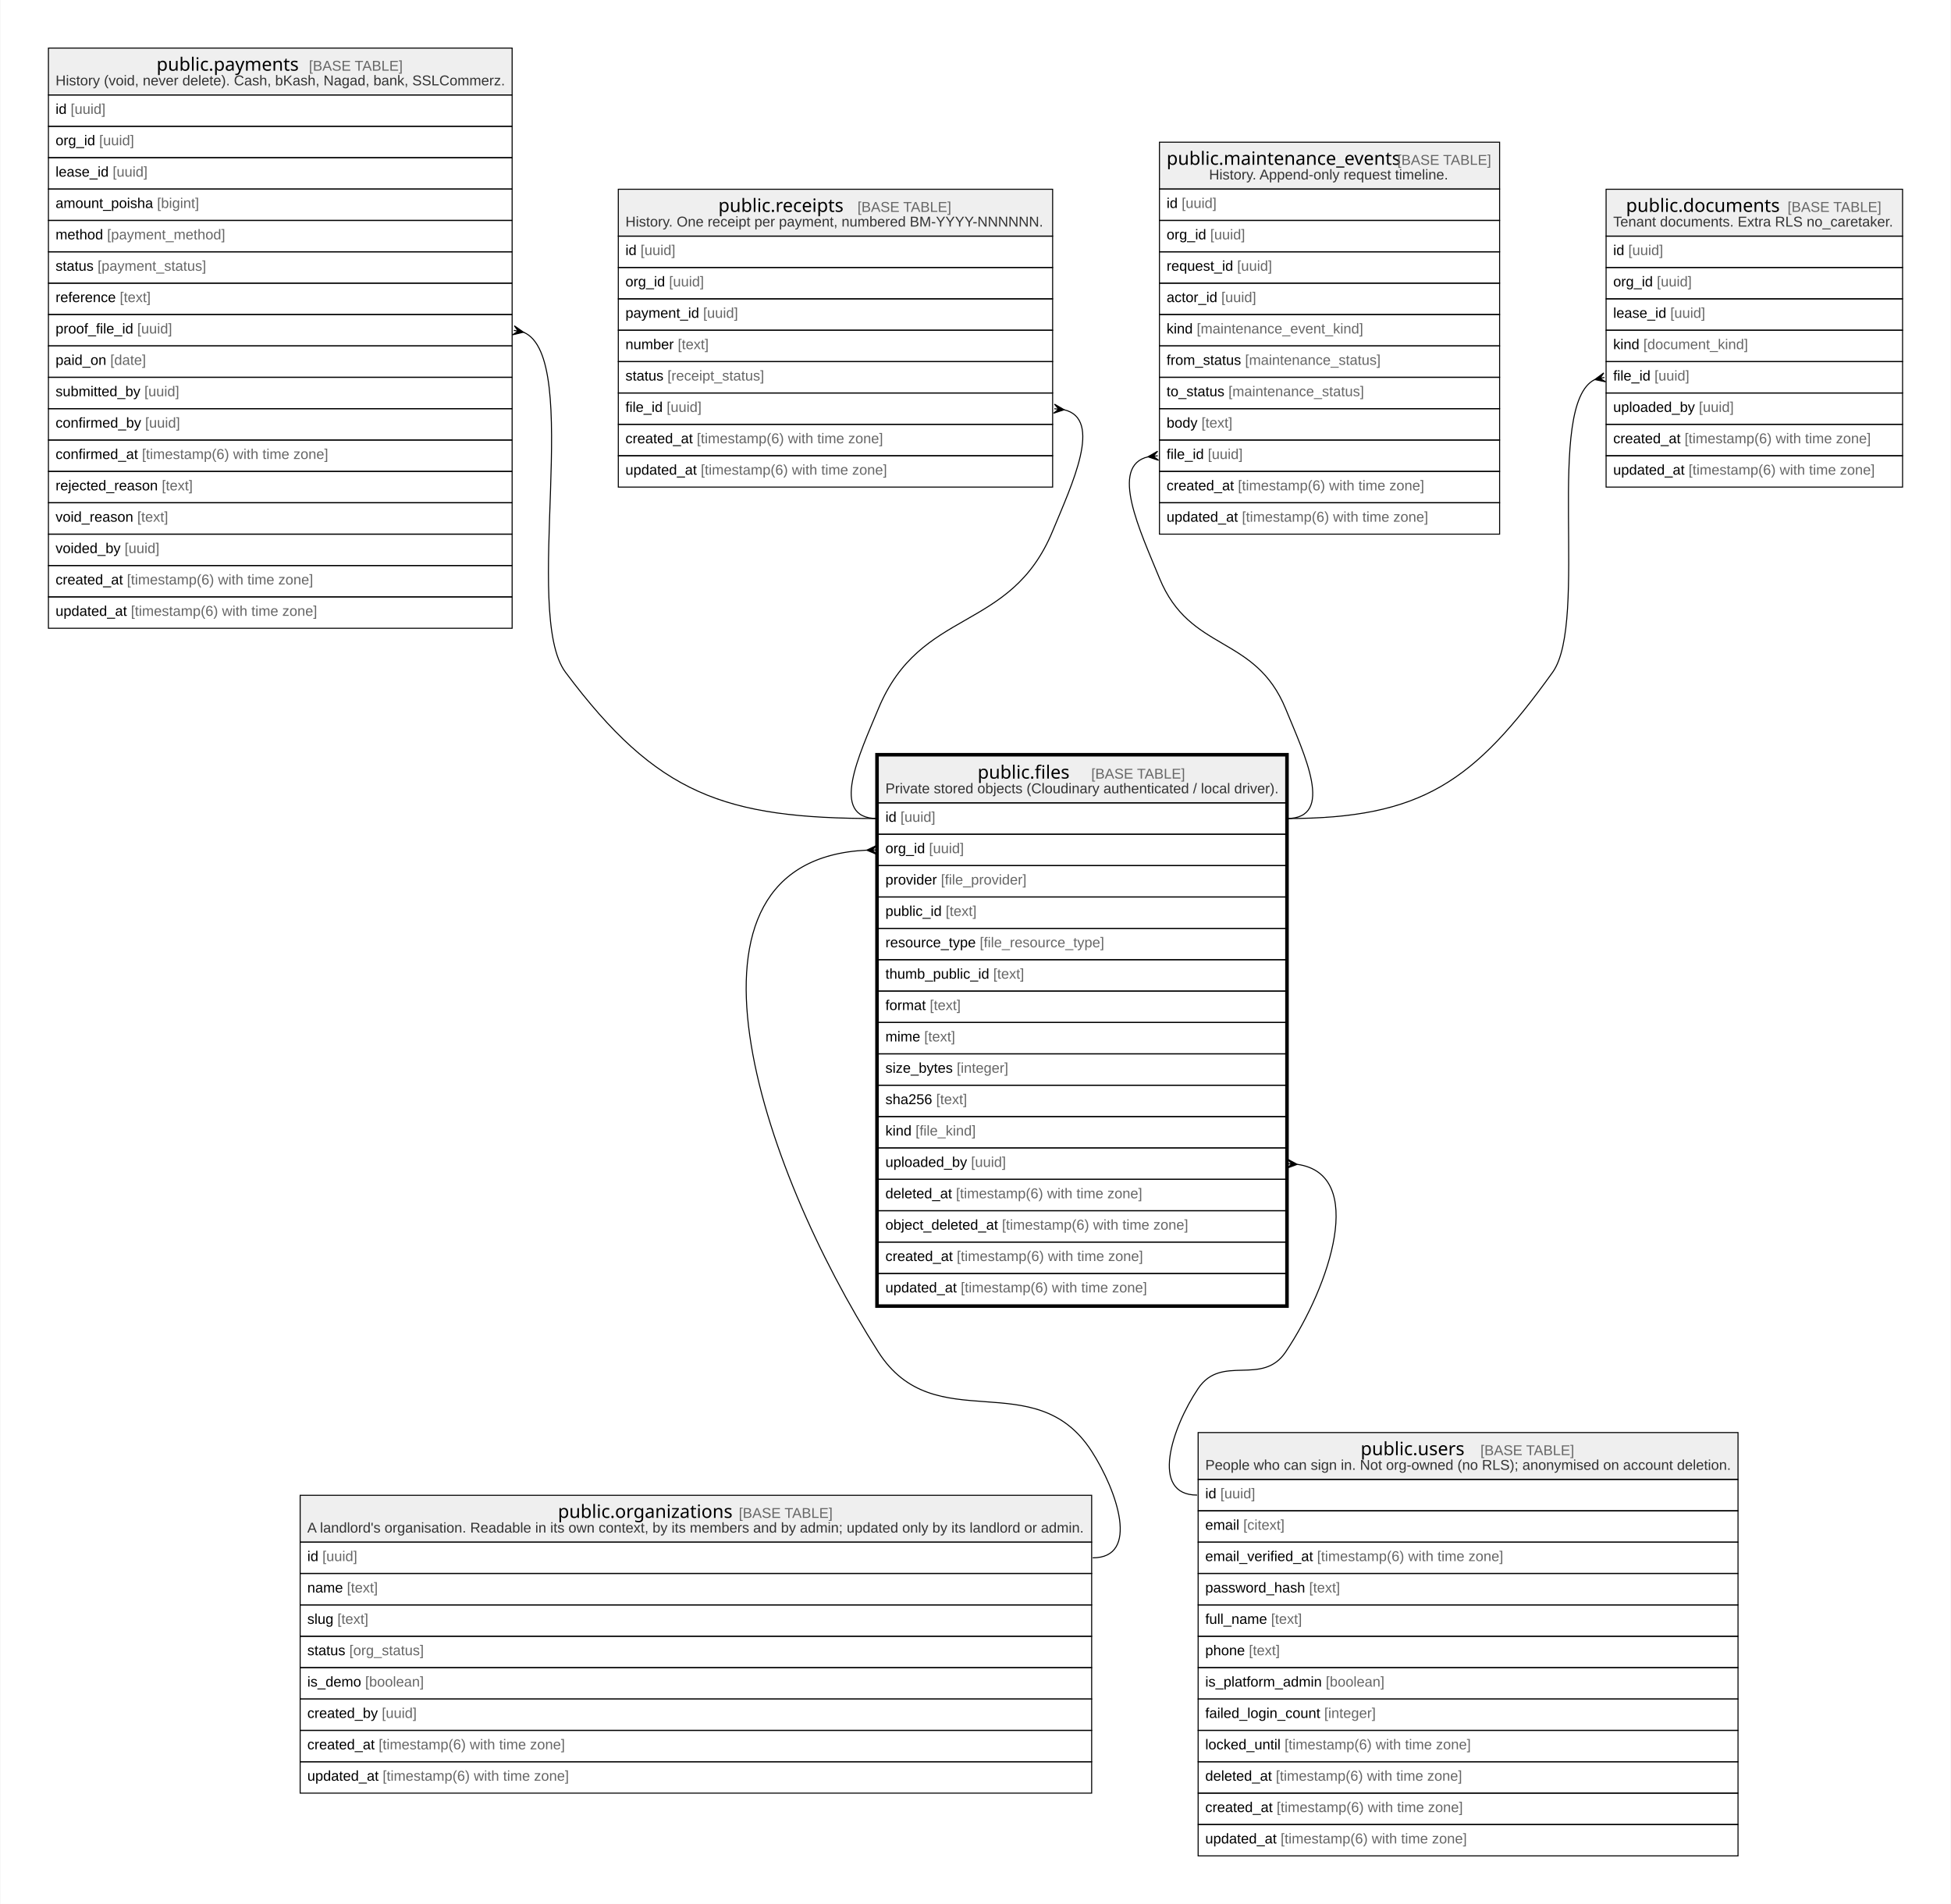
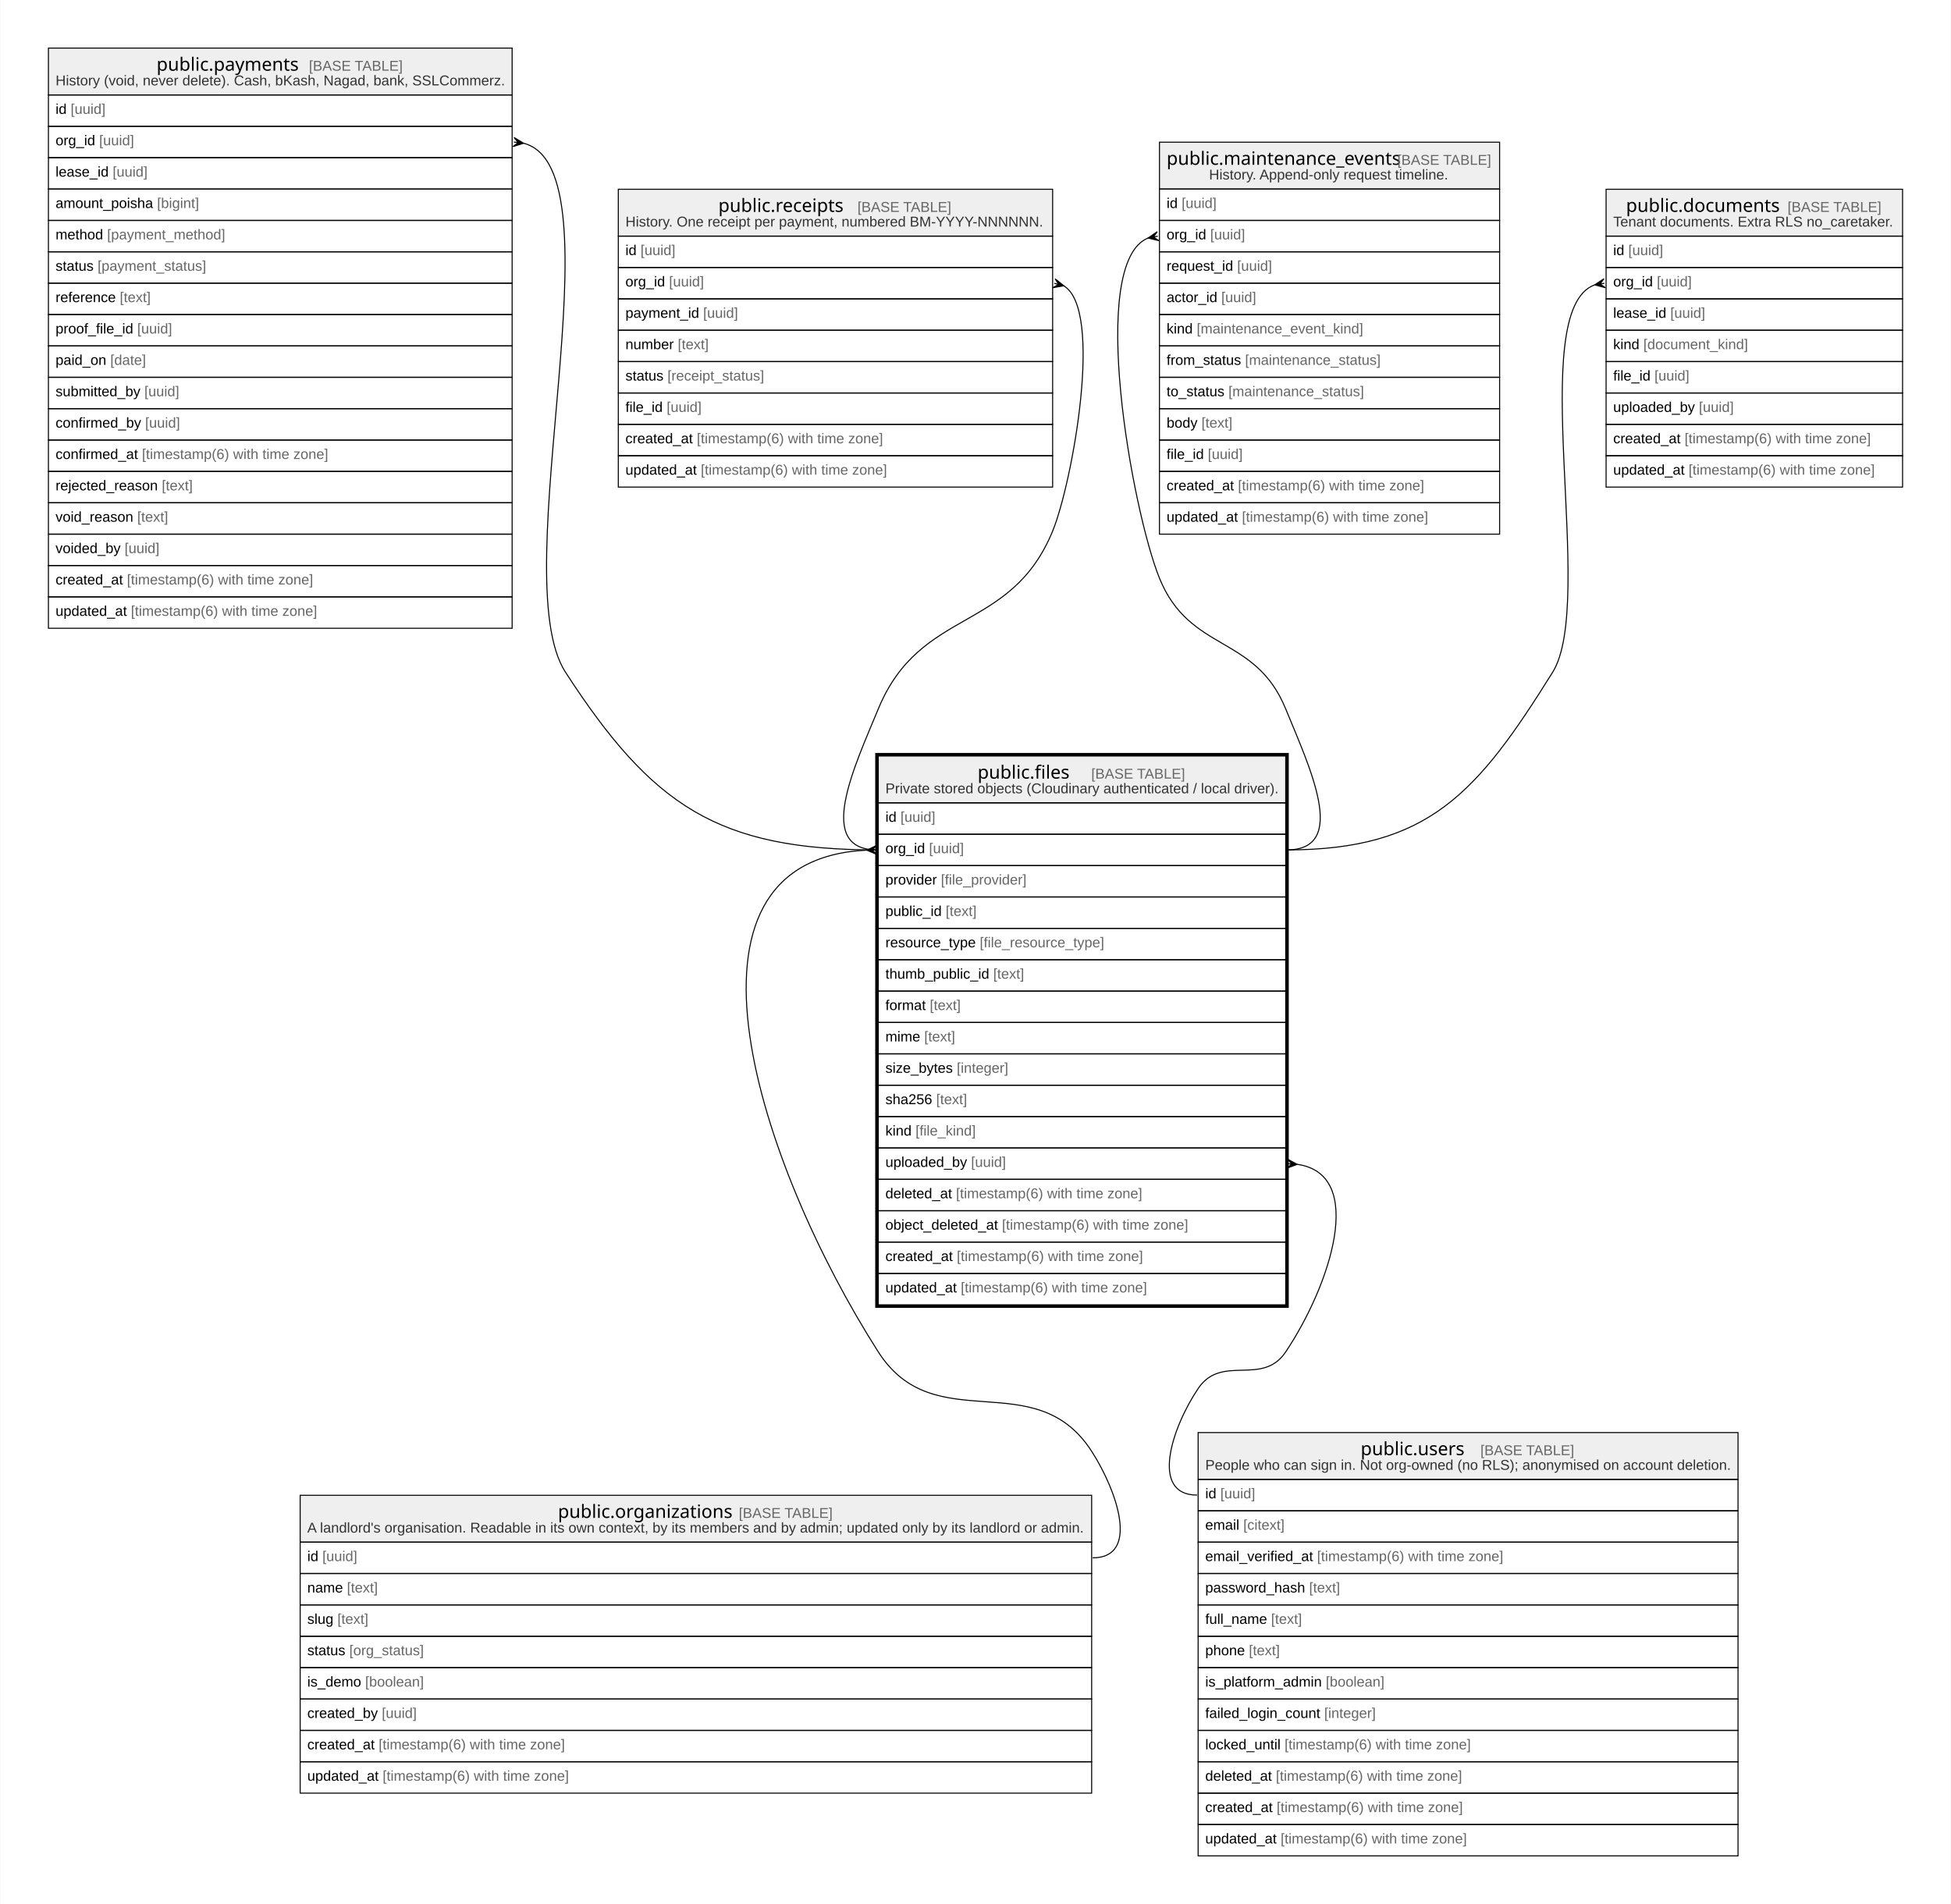
<svg xmlns="http://www.w3.org/2000/svg" width="1915pt" height="1869pt" viewBox="0.00 0.00 1914.52 1869.20">
  <g id="graph0" class="graph" transform="scale(1 1) rotate(0) translate(4 1865.2)">
    <polygon fill="white" stroke="none" points="-4,4 -4,-1865.2 1910.52,-1865.2 1910.52,4 -4,4" />
    <g id="node1" class="node">
      <polygon fill="#efefef" stroke="none" points="857.82,-1077 857.82,-1123 1257.78,-1123 1257.78,-1077 857.82,-1077" />
      <polygon fill="none" stroke="black" points="857.82,-1077 857.82,-1123 1257.78,-1123 1257.78,-1077 857.82,-1077" />
      <text text-anchor="start" x="955.31" y="-1100.8" font-family="Arial Bold" font-size="18.00">public.files</text>
      <text text-anchor="start" x="1035.8" y="-1100.8" font-family="Arial" font-size="14.00">    </text>
      <text text-anchor="start" x="1066.91" y="-1100.8" font-family="Arial" font-size="14.00" fill="#666666">[BASE TABLE]</text>
      <text text-anchor="start" x="864.82" y="-1086.4" font-family="Arial" font-size="14.00" fill="#333333">Private stored objects (Cloudinary authenticated / local driver).</text>
      <polygon fill="none" stroke="black" points="857.82,-1046.2 857.82,-1077 1257.78,-1077 1257.78,-1046.2 857.82,-1046.2" />
      <text text-anchor="start" x="864.82" y="-1058.4" font-family="Arial" font-size="14.00">id </text>
      <text text-anchor="start" x="879.6" y="-1058.4" font-family="Arial" font-size="14.00" fill="#666666">[uuid]</text>
      <polygon fill="none" stroke="black" points="857.82,-1015.4 857.82,-1046.2 1257.78,-1046.2 1257.78,-1015.4 857.82,-1015.4" />
      <text text-anchor="start" x="864.82" y="-1027.6" font-family="Arial" font-size="14.00">org_id </text>
      <text text-anchor="start" x="907.62" y="-1027.6" font-family="Arial" font-size="14.00" fill="#666666">[uuid]</text>
      <polygon fill="none" stroke="black" points="857.82,-984.6 857.82,-1015.4 1257.78,-1015.4 1257.78,-984.6 857.82,-984.6" />
      <text text-anchor="start" x="864.82" y="-996.8" font-family="Arial" font-size="14.00">provider </text>
      <text text-anchor="start" x="919.29" y="-996.8" font-family="Arial" font-size="14.00" fill="#666666">[file_provider]</text>
      <polygon fill="none" stroke="black" points="857.82,-953.8 857.82,-984.6 1257.78,-984.6 1257.78,-953.8 857.82,-953.8" />
      <text text-anchor="start" x="864.82" y="-966" font-family="Arial" font-size="14.00">public_id </text>
      <text text-anchor="start" x="923.97" y="-966" font-family="Arial" font-size="14.00" fill="#666666">[text]</text>
      <polygon fill="none" stroke="black" points="857.82,-923 857.82,-953.8 1257.78,-953.8 1257.78,-923 857.82,-923" />
      <text text-anchor="start" x="864.82" y="-935.2" font-family="Arial" font-size="14.00">resource_type </text>
      <text text-anchor="start" x="957.42" y="-935.2" font-family="Arial" font-size="14.00" fill="#666666">[file_resource_type]</text>
      <polygon fill="none" stroke="black" points="857.82,-892.2 857.82,-923 1257.78,-923 1257.78,-892.2 857.82,-892.2" />
      <text text-anchor="start" x="864.82" y="-904.4" font-family="Arial" font-size="14.00">thumb_public_id </text>
      <text text-anchor="start" x="970.66" y="-904.4" font-family="Arial" font-size="14.00" fill="#666666">[text]</text>
      <polygon fill="none" stroke="black" points="857.82,-861.4 857.82,-892.2 1257.78,-892.2 1257.78,-861.4 857.82,-861.4" />
      <text text-anchor="start" x="864.82" y="-873.6" font-family="Arial" font-size="14.00">format </text>
      <text text-anchor="start" x="908.38" y="-873.6" font-family="Arial" font-size="14.00" fill="#666666">[text]</text>
      <polygon fill="none" stroke="black" points="857.82,-830.6 857.82,-861.4 1257.78,-861.4 1257.78,-830.6 857.82,-830.6" />
      <text text-anchor="start" x="864.82" y="-842.8" font-family="Arial" font-size="14.00">mime </text>
      <text text-anchor="start" x="902.93" y="-842.8" font-family="Arial" font-size="14.00" fill="#666666">[text]</text>
      <polygon fill="none" stroke="black" points="857.82,-799.8 857.82,-830.6 1257.78,-830.6 1257.78,-799.8 857.82,-799.8" />
      <text text-anchor="start" x="864.82" y="-812" font-family="Arial" font-size="14.00">size_bytes </text>
      <text text-anchor="start" x="934.85" y="-812" font-family="Arial" font-size="14.00" fill="#666666">[integer]</text>
      <polygon fill="none" stroke="black" points="857.82,-769 857.82,-799.8 1257.78,-799.8 1257.78,-769 857.82,-769" />
      <text text-anchor="start" x="864.82" y="-781.2" font-family="Arial" font-size="14.00">sha256 </text>
      <text text-anchor="start" x="914.64" y="-781.2" font-family="Arial" font-size="14.00" fill="#666666">[text]</text>
      <polygon fill="none" stroke="black" points="857.82,-738.2 857.82,-769 1257.78,-769 1257.78,-738.2 857.82,-738.2" />
      <text text-anchor="start" x="864.82" y="-750.4" font-family="Arial" font-size="14.00">kind </text>
      <text text-anchor="start" x="894.39" y="-750.4" font-family="Arial" font-size="14.00" fill="#666666">[file_kind]</text>
      <polygon fill="none" stroke="black" points="857.82,-707.4 857.82,-738.2 1257.78,-738.2 1257.78,-707.4 857.82,-707.4" />
      <text text-anchor="start" x="864.82" y="-719.6" font-family="Arial" font-size="14.00">uploaded_by </text>
      <text text-anchor="start" x="948.89" y="-719.6" font-family="Arial" font-size="14.00" fill="#666666">[uuid]</text>
      <polygon fill="none" stroke="black" points="857.82,-676.6 857.82,-707.4 1257.78,-707.4 1257.78,-676.6 857.82,-676.6" />
      <text text-anchor="start" x="864.82" y="-688.8" font-family="Arial" font-size="14.00">deleted_at </text>
      <text text-anchor="start" x="934.1" y="-688.8" font-family="Arial" font-size="14.00" fill="#666666">[timestamp(6) with time zone]</text>
      <polygon fill="none" stroke="black" points="857.82,-645.8 857.82,-676.6 1257.78,-676.6 1257.78,-645.8 857.82,-645.8" />
      <text text-anchor="start" x="864.82" y="-658" font-family="Arial" font-size="14.00">object_deleted_at </text>
      <text text-anchor="start" x="979.24" y="-658" font-family="Arial" font-size="14.00" fill="#666666">[timestamp(6) with time zone]</text>
      <polygon fill="none" stroke="black" points="857.82,-615 857.82,-645.8 1257.78,-645.8 1257.78,-615 857.82,-615" />
      <text text-anchor="start" x="864.82" y="-627.2" font-family="Arial" font-size="14.00">created_at </text>
      <text text-anchor="start" x="934.87" y="-627.2" font-family="Arial" font-size="14.00" fill="#666666">[timestamp(6) with time zone]</text>
      <polygon fill="none" stroke="black" points="857.82,-584.2 857.82,-615 1257.78,-615 1257.78,-584.2 857.82,-584.2" />
      <text text-anchor="start" x="864.82" y="-596.4" font-family="Arial" font-size="14.00">updated_at </text>
      <text text-anchor="start" x="938.78" y="-596.4" font-family="Arial" font-size="14.00" fill="#666666">[timestamp(6) with time zone]</text>
      <polygon fill="none" stroke="black" stroke-width="3" points="856.32,-582.7 856.32,-1124.5 1259.28,-1124.5 1259.28,-582.7 856.32,-582.7" />
    </g>
    <g id="node6" class="node">
      <polygon fill="#efefef" stroke="none" points="290.31,-351.2 290.31,-397.2 1067.29,-397.2 1067.29,-351.2 290.31,-351.2" />
      <polygon fill="none" stroke="black" points="290.31,-351.2 290.31,-397.2 1067.29,-397.2 1067.29,-351.2 290.31,-351.2" />
      <text text-anchor="start" x="543.32" y="-375" font-family="Arial Bold" font-size="18.00">public.organizations</text>
      <text text-anchor="start" x="689.78" y="-375" font-family="Arial" font-size="14.00">    </text>
      <text text-anchor="start" x="720.9" y="-375" font-family="Arial" font-size="14.00" fill="#666666">[BASE TABLE]</text>
      <text text-anchor="start" x="297.31" y="-360.6" font-family="Arial" font-size="14.00" fill="#333333">A landlord's organisation. Readable in its own context, by its members and by admin; updated only by its landlord or admin.</text>
      <polygon fill="none" stroke="black" points="290.31,-320.4 290.31,-351.2 1067.29,-351.2 1067.29,-320.4 290.31,-320.4" />
      <text text-anchor="start" x="297.31" y="-332.6" font-family="Arial" font-size="14.00">id </text>
      <text text-anchor="start" x="312.1" y="-332.6" font-family="Arial" font-size="14.00" fill="#666666">[uuid]</text>
      <polygon fill="none" stroke="black" points="290.31,-289.6 290.31,-320.4 1067.29,-320.4 1067.29,-289.6 290.31,-289.6" />
      <text text-anchor="start" x="297.31" y="-301.8" font-family="Arial" font-size="14.00">name </text>
      <text text-anchor="start" x="336.22" y="-301.8" font-family="Arial" font-size="14.00" fill="#666666">[text]</text>
      <polygon fill="none" stroke="black" points="290.31,-258.8 290.31,-289.6 1067.29,-289.6 1067.29,-258.8 290.31,-258.8" />
      <text text-anchor="start" x="297.31" y="-271" font-family="Arial" font-size="14.00">slug </text>
      <text text-anchor="start" x="326.88" y="-271" font-family="Arial" font-size="14.00" fill="#666666">[text]</text>
      <polygon fill="none" stroke="black" points="290.31,-228 290.31,-258.8 1067.29,-258.8 1067.29,-228 290.31,-228" />
      <text text-anchor="start" x="297.31" y="-240.2" font-family="Arial" font-size="14.00">status </text>
      <text text-anchor="start" x="338.55" y="-240.2" font-family="Arial" font-size="14.00" fill="#666666">[org_status]</text>
      <polygon fill="none" stroke="black" points="290.31,-197.2 290.31,-228 1067.29,-228 1067.29,-197.2 290.31,-197.2" />
      <text text-anchor="start" x="297.31" y="-209.4" font-family="Arial" font-size="14.00">is_demo </text>
      <text text-anchor="start" x="354.12" y="-209.4" font-family="Arial" font-size="14.00" fill="#666666">[boolean]</text>
      <polygon fill="none" stroke="black" points="290.31,-166.4 290.31,-197.2 1067.29,-197.2 1067.29,-166.4 290.31,-166.4" />
      <text text-anchor="start" x="297.31" y="-178.6" font-family="Arial" font-size="14.00">created_by </text>
      <text text-anchor="start" x="370.47" y="-178.6" font-family="Arial" font-size="14.00" fill="#666666">[uuid]</text>
      <polygon fill="none" stroke="black" points="290.31,-135.6 290.31,-166.4 1067.29,-166.4 1067.29,-135.6 290.31,-135.6" />
      <text text-anchor="start" x="297.31" y="-147.8" font-family="Arial" font-size="14.00">created_at </text>
      <text text-anchor="start" x="367.36" y="-147.8" font-family="Arial" font-size="14.00" fill="#666666">[timestamp(6) with time zone]</text>
      <polygon fill="none" stroke="black" points="290.31,-104.8 290.31,-135.6 1067.29,-135.6 1067.29,-104.8 290.31,-104.8" />
      <text text-anchor="start" x="297.31" y="-117" font-family="Arial" font-size="14.00">updated_at </text>
      <text text-anchor="start" x="371.27" y="-117" font-family="Arial" font-size="14.00" fill="#666666">[timestamp(6) with time zone]</text>
    </g>
    <g id="edge5" class="edge">
      <path fill="none" stroke="black" d="M846.48,-1030.56C641.09,-1020.9 741.82,-719.61 857.82,-538 913.1,-451.44 1011.68,-526.75 1067.29,-440.4 1092.46,-401.31 1114.78,-335.8 1068.29,-335.8" />
      <polygon fill="black" stroke="black" points="846.49,-1030.56 856.38,-1035.29 851.82,-1030.68 856.15,-1030.78 856.15,-1030.78 856.15,-1030.78 851.82,-1030.68 856.59,-1026.29 846.49,-1030.56" />
    </g>
    <g id="node7" class="node">
      <polygon fill="#efefef" stroke="none" points="1171.81,-412.8 1171.81,-458.8 1701.79,-458.8 1701.79,-412.8 1171.81,-412.8" />
      <polygon fill="none" stroke="black" points="1171.81,-412.8 1171.81,-458.8 1701.79,-458.8 1701.79,-412.8 1171.81,-412.8" />
      <text text-anchor="start" x="1331.31" y="-436.6" font-family="Arial Bold" font-size="18.00">public.users</text>
      <text text-anchor="start" x="1417.8" y="-436.6" font-family="Arial" font-size="14.00">    </text>
      <text text-anchor="start" x="1448.91" y="-436.6" font-family="Arial" font-size="14.00" fill="#666666">[BASE TABLE]</text>
      <text text-anchor="start" x="1178.81" y="-422.2" font-family="Arial" font-size="14.00" fill="#333333">People who can sign in. Not org-owned (no RLS); anonymised on account deletion.</text>
      <polygon fill="none" stroke="black" points="1171.81,-382 1171.81,-412.8 1701.79,-412.8 1701.79,-382 1171.81,-382" />
      <text text-anchor="start" x="1178.81" y="-394.2" font-family="Arial" font-size="14.00">id </text>
      <text text-anchor="start" x="1193.6" y="-394.2" font-family="Arial" font-size="14.00" fill="#666666">[uuid]</text>
      <polygon fill="none" stroke="black" points="1171.81,-351.2 1171.81,-382 1701.79,-382 1701.79,-351.2 1171.81,-351.2" />
      <text text-anchor="start" x="1178.81" y="-363.4" font-family="Arial" font-size="14.00">email </text>
      <text text-anchor="start" x="1216.16" y="-363.4" font-family="Arial" font-size="14.00" fill="#666666">[citext]</text>
      <polygon fill="none" stroke="black" points="1171.81,-320.4 1171.81,-351.2 1701.79,-351.2 1701.79,-320.4 1171.81,-320.4" />
      <text text-anchor="start" x="1178.81" y="-332.6" font-family="Arial" font-size="14.00">email_verified_at </text>
      <text text-anchor="start" x="1288.53" y="-332.6" font-family="Arial" font-size="14.00" fill="#666666">[timestamp(6) with time zone]</text>
      <polygon fill="none" stroke="black" points="1171.81,-289.6 1171.81,-320.4 1701.79,-320.4 1701.79,-289.6 1171.81,-289.6" />
      <text text-anchor="start" x="1178.81" y="-301.8" font-family="Arial" font-size="14.00">password_hash </text>
      <text text-anchor="start" x="1280.76" y="-301.8" font-family="Arial" font-size="14.00" fill="#666666">[text]</text>
      <polygon fill="none" stroke="black" points="1171.81,-258.8 1171.81,-289.6 1701.79,-289.6 1701.79,-258.8 1171.81,-258.8" />
      <text text-anchor="start" x="1178.81" y="-271" font-family="Arial" font-size="14.00">full_name </text>
      <text text-anchor="start" x="1243.4" y="-271" font-family="Arial" font-size="14.00" fill="#666666">[text]</text>
      <polygon fill="none" stroke="black" points="1171.81,-228 1171.81,-258.8 1701.79,-258.8 1701.79,-228 1171.81,-228" />
      <text text-anchor="start" x="1178.81" y="-240.2" font-family="Arial" font-size="14.00">phone </text>
      <text text-anchor="start" x="1221.63" y="-240.2" font-family="Arial" font-size="14.00" fill="#666666">[text]</text>
      <polygon fill="none" stroke="black" points="1171.81,-197.2 1171.81,-228 1701.79,-228 1701.79,-197.2 1171.81,-197.2" />
      <text text-anchor="start" x="1178.81" y="-209.4" font-family="Arial" font-size="14.00">is_platform_admin </text>
      <text text-anchor="start" x="1297.09" y="-209.4" font-family="Arial" font-size="14.00" fill="#666666">[boolean]</text>
      <polygon fill="none" stroke="black" points="1171.81,-166.4 1171.81,-197.2 1701.79,-197.2 1701.79,-166.4 1171.81,-166.4" />
      <text text-anchor="start" x="1178.81" y="-178.6" font-family="Arial" font-size="14.00">failed_login_count </text>
      <text text-anchor="start" x="1295.57" y="-178.6" font-family="Arial" font-size="14.00" fill="#666666">[integer]</text>
      <polygon fill="none" stroke="black" points="1171.81,-135.6 1171.81,-166.4 1701.79,-166.4 1701.79,-135.6 1171.81,-135.6" />
      <text text-anchor="start" x="1178.81" y="-147.8" font-family="Arial" font-size="14.00">locked_until </text>
      <text text-anchor="start" x="1256.64" y="-147.8" font-family="Arial" font-size="14.00" fill="#666666">[timestamp(6) with time zone]</text>
      <polygon fill="none" stroke="black" points="1171.81,-104.8 1171.81,-135.6 1701.79,-135.6 1701.79,-104.8 1171.81,-104.8" />
      <text text-anchor="start" x="1178.81" y="-117" font-family="Arial" font-size="14.00">deleted_at </text>
      <text text-anchor="start" x="1248.09" y="-117" font-family="Arial" font-size="14.00" fill="#666666">[timestamp(6) with time zone]</text>
      <polygon fill="none" stroke="black" points="1171.81,-74 1171.81,-104.8 1701.79,-104.8 1701.79,-74 1171.81,-74" />
      <text text-anchor="start" x="1178.81" y="-86.2" font-family="Arial" font-size="14.00">created_at </text>
      <text text-anchor="start" x="1248.86" y="-86.2" font-family="Arial" font-size="14.00" fill="#666666">[timestamp(6) with time zone]</text>
      <polygon fill="none" stroke="black" points="1171.81,-43.2 1171.81,-74 1701.79,-74 1701.79,-43.2 1171.81,-43.2" />
      <text text-anchor="start" x="1178.81" y="-55.4" font-family="Arial" font-size="14.00">updated_at </text>
      <text text-anchor="start" x="1252.77" y="-55.4" font-family="Arial" font-size="14.00" fill="#666666">[timestamp(6) with time zone]</text>
    </g>
    <g id="edge6" class="edge">
      <path fill="none" stroke="black" d="M1269.14,-722.11C1337.53,-712.43 1301.41,-603.19 1257.78,-538 1234.74,-503.58 1194.92,-536.38 1171.81,-502 1145.87,-463.42 1124.32,-397.4 1170.81,-397.4" />
      <polygon fill="black" stroke="black" points="1269.09,-722.11 1258.82,-718.29 1263.77,-722.47 1259.45,-722.76 1259.45,-722.76 1259.45,-722.76 1263.77,-722.47 1259.41,-727.27 1269.09,-722.11" />
    </g>
    <g id="node2" class="node">
      <polygon fill="#efefef" stroke="none" points="43.2,-1772 43.2,-1818 498.4,-1818 498.4,-1772 43.2,-1772" />
      <polygon fill="none" stroke="black" points="43.2,-1772 43.2,-1818 498.4,-1818 498.4,-1772 43.2,-1772" />
      <text text-anchor="start" x="149.32" y="-1795.8" font-family="Arial Bold" font-size="18.00">public.payments</text>
      <text text-anchor="start" x="267.79" y="-1795.8" font-family="Arial" font-size="14.00">    </text>
      <text text-anchor="start" x="298.91" y="-1795.8" font-family="Arial" font-size="14.00" fill="#666666">[BASE TABLE]</text>
      <text text-anchor="start" x="50.2" y="-1781.4" font-family="Arial" font-size="14.00" fill="#333333">History (void, never delete). Cash, bKash, Nagad, bank, SSLCommerz.</text>
      <polygon fill="none" stroke="black" points="43.2,-1741.2 43.2,-1772 498.4,-1772 498.4,-1741.2 43.2,-1741.2" />
      <text text-anchor="start" x="50.2" y="-1753.4" font-family="Arial" font-size="14.00">id </text>
      <text text-anchor="start" x="64.99" y="-1753.4" font-family="Arial" font-size="14.00" fill="#666666">[uuid]</text>
      <polygon fill="none" stroke="black" points="43.2,-1710.4 43.2,-1741.2 498.4,-1741.2 498.4,-1710.4 43.2,-1710.4" />
      <text text-anchor="start" x="50.2" y="-1722.6" font-family="Arial" font-size="14.00">org_id </text>
      <text text-anchor="start" x="93.01" y="-1722.6" font-family="Arial" font-size="14.00" fill="#666666">[uuid]</text>
      <polygon fill="none" stroke="black" points="43.2,-1679.6 43.2,-1710.4 498.4,-1710.4 498.4,-1679.6 43.2,-1679.6" />
      <text text-anchor="start" x="50.2" y="-1691.8" font-family="Arial" font-size="14.00">lease_id </text>
      <text text-anchor="start" x="106.24" y="-1691.8" font-family="Arial" font-size="14.00" fill="#666666">[uuid]</text>
      <polygon fill="none" stroke="black" points="43.2,-1648.8 43.2,-1679.6 498.4,-1679.6 498.4,-1648.8 43.2,-1648.8" />
      <text text-anchor="start" x="50.2" y="-1661" font-family="Arial" font-size="14.00">amount_poisha </text>
      <text text-anchor="start" x="149.83" y="-1661" font-family="Arial" font-size="14.00" fill="#666666">[bigint]</text>
      <polygon fill="none" stroke="black" points="43.2,-1618 43.2,-1648.8 498.4,-1648.8 498.4,-1618 43.2,-1618" />
      <text text-anchor="start" x="50.2" y="-1630.2" font-family="Arial" font-size="14.00">method </text>
      <text text-anchor="start" x="100.79" y="-1630.2" font-family="Arial" font-size="14.00" fill="#666666">[payment_method]</text>
      <polygon fill="none" stroke="black" points="43.2,-1587.2 43.2,-1618 498.4,-1618 498.4,-1587.2 43.2,-1587.2" />
      <text text-anchor="start" x="50.2" y="-1599.4" font-family="Arial" font-size="14.00">status </text>
      <text text-anchor="start" x="91.44" y="-1599.4" font-family="Arial" font-size="14.00" fill="#666666">[payment_status]</text>
      <polygon fill="none" stroke="black" points="43.2,-1556.4 43.2,-1587.2 498.4,-1587.2 498.4,-1556.4 43.2,-1556.4" />
      <text text-anchor="start" x="50.2" y="-1568.6" font-family="Arial" font-size="14.00">reference </text>
      <text text-anchor="start" x="113.23" y="-1568.6" font-family="Arial" font-size="14.00" fill="#666666">[text]</text>
      <polygon fill="none" stroke="black" points="43.2,-1525.6 43.2,-1556.4 498.4,-1556.4 498.4,-1525.6 43.2,-1525.6" />
      <text text-anchor="start" x="50.2" y="-1537.8" font-family="Arial" font-size="14.00">proof_file_id </text>
      <text text-anchor="start" x="130.37" y="-1537.8" font-family="Arial" font-size="14.00" fill="#666666">[uuid]</text>
      <polygon fill="none" stroke="black" points="43.2,-1494.8 43.2,-1525.6 498.4,-1525.6 498.4,-1494.8 43.2,-1494.8" />
      <text text-anchor="start" x="50.2" y="-1507" font-family="Arial" font-size="14.00">paid_on </text>
      <text text-anchor="start" x="103.92" y="-1507" font-family="Arial" font-size="14.00" fill="#666666">[date]</text>
      <polygon fill="none" stroke="black" points="43.2,-1464 43.2,-1494.8 498.4,-1494.8 498.4,-1464 43.2,-1464" />
      <text text-anchor="start" x="50.2" y="-1476.2" font-family="Arial" font-size="14.00">submitted_by </text>
      <text text-anchor="start" x="137.36" y="-1476.2" font-family="Arial" font-size="14.00" fill="#666666">[uuid]</text>
      <polygon fill="none" stroke="black" points="43.2,-1433.2 43.2,-1464 498.4,-1464 498.4,-1433.2 43.2,-1433.2" />
      <text text-anchor="start" x="50.2" y="-1445.4" font-family="Arial" font-size="14.00">confirmed_by </text>
      <text text-anchor="start" x="138.13" y="-1445.4" font-family="Arial" font-size="14.00" fill="#666666">[uuid]</text>
      <polygon fill="none" stroke="black" points="43.2,-1402.4 43.2,-1433.2 498.4,-1433.2 498.4,-1402.4 43.2,-1402.4" />
      <text text-anchor="start" x="50.2" y="-1414.6" font-family="Arial" font-size="14.00">confirmed_at </text>
      <text text-anchor="start" x="135.02" y="-1414.6" font-family="Arial" font-size="14.00" fill="#666666">[timestamp(6) with time zone]</text>
      <polygon fill="none" stroke="black" points="43.2,-1371.6 43.2,-1402.4 498.4,-1402.4 498.4,-1371.6 43.2,-1371.6" />
      <text text-anchor="start" x="50.2" y="-1383.8" font-family="Arial" font-size="14.00">rejected_reason </text>
      <text text-anchor="start" x="154.49" y="-1383.8" font-family="Arial" font-size="14.00" fill="#666666">[text]</text>
      <polygon fill="none" stroke="black" points="43.2,-1340.8 43.2,-1371.6 498.4,-1371.6 498.4,-1340.8 43.2,-1340.8" />
      <text text-anchor="start" x="50.2" y="-1353" font-family="Arial" font-size="14.00">void_reason </text>
      <text text-anchor="start" x="130.37" y="-1353" font-family="Arial" font-size="14.00" fill="#666666">[text]</text>
      <polygon fill="none" stroke="black" points="43.2,-1310 43.2,-1340.8 498.4,-1340.8 498.4,-1310 43.2,-1310" />
      <text text-anchor="start" x="50.2" y="-1322.2" font-family="Arial" font-size="14.00">voided_by </text>
      <text text-anchor="start" x="117.92" y="-1322.2" font-family="Arial" font-size="14.00" fill="#666666">[uuid]</text>
      <polygon fill="none" stroke="black" points="43.2,-1279.2 43.2,-1310 498.4,-1310 498.4,-1279.2 43.2,-1279.2" />
      <text text-anchor="start" x="50.2" y="-1291.4" font-family="Arial" font-size="14.00">created_at </text>
      <text text-anchor="start" x="120.25" y="-1291.4" font-family="Arial" font-size="14.00" fill="#666666">[timestamp(6) with time zone]</text>
      <polygon fill="none" stroke="black" points="43.2,-1248.4 43.2,-1279.2 498.4,-1279.2 498.4,-1248.4 43.2,-1248.4" />
      <text text-anchor="start" x="50.2" y="-1260.6" font-family="Arial" font-size="14.00">updated_at </text>
      <text text-anchor="start" x="124.16" y="-1260.6" font-family="Arial" font-size="14.00" fill="#666666">[timestamp(6) with time zone]</text>
    </g>
    <g id="edge1" class="edge">
-       <path fill="none" stroke="black" d="M509.45,-1539.09C568.4,-1514.62 507.8,-1262.71 550.8,-1205.2 640.76,-1084.87 706.58,-1061.6 856.82,-1061.6" />
-       <polygon fill="black" stroke="black" points="509.55,-1539.07 498.89,-1536.52 504.31,-1540.07 500.06,-1540.87 500.06,-1540.87 500.06,-1540.87 504.31,-1540.07 500.57,-1545.36 509.55,-1539.07" />
+       <path fill="none" stroke="black" d="M509.59,-1724.58C607.83,-1699.68 489.5,-1299.67 550.8,-1205.2 636.01,-1073.88 700.27,-1030.8 856.82,-1030.8" />
+       <polygon fill="black" stroke="black" points="509.66,-1724.58 499.2,-1721.29 504.36,-1725.21 500.06,-1725.72 500.06,-1725.72 500.06,-1725.72 504.36,-1725.21 500.26,-1730.23 509.66,-1724.58" />
    </g>
    <g id="node3" class="node">
      <polygon fill="#efefef" stroke="none" points="602.62,-1633.4 602.62,-1679.4 1028.98,-1679.4 1028.98,-1633.4 602.62,-1633.4" />
      <polygon fill="none" stroke="black" points="602.62,-1633.4 602.62,-1679.4 1028.98,-1679.4 1028.98,-1633.4 602.62,-1633.4" />
      <text text-anchor="start" x="700.82" y="-1657.2" font-family="Arial Bold" font-size="18.00">public.receipts</text>
      <text text-anchor="start" x="806.28" y="-1657.2" font-family="Arial" font-size="14.00">    </text>
      <text text-anchor="start" x="837.4" y="-1657.2" font-family="Arial" font-size="14.00" fill="#666666">[BASE TABLE]</text>
      <text text-anchor="start" x="609.62" y="-1642.8" font-family="Arial" font-size="14.00" fill="#333333">History. One receipt per payment, numbered BM-YYYY-NNNNNN.</text>
      <polygon fill="none" stroke="black" points="602.62,-1602.6 602.62,-1633.4 1028.98,-1633.4 1028.98,-1602.6 602.62,-1602.6" />
      <text text-anchor="start" x="609.62" y="-1614.8" font-family="Arial" font-size="14.00">id </text>
      <text text-anchor="start" x="624.41" y="-1614.8" font-family="Arial" font-size="14.00" fill="#666666">[uuid]</text>
      <polygon fill="none" stroke="black" points="602.62,-1571.8 602.62,-1602.6 1028.98,-1602.6 1028.98,-1571.8 602.62,-1571.8" />
      <text text-anchor="start" x="609.62" y="-1584" font-family="Arial" font-size="14.00">org_id </text>
      <text text-anchor="start" x="652.43" y="-1584" font-family="Arial" font-size="14.00" fill="#666666">[uuid]</text>
      <polygon fill="none" stroke="black" points="602.62,-1541 602.62,-1571.8 1028.98,-1571.8 1028.98,-1541 602.62,-1541" />
      <text text-anchor="start" x="609.62" y="-1553.2" font-family="Arial" font-size="14.00">payment_id </text>
      <text text-anchor="start" x="685.89" y="-1553.2" font-family="Arial" font-size="14.00" fill="#666666">[uuid]</text>
      <polygon fill="none" stroke="black" points="602.62,-1510.2 602.62,-1541 1028.98,-1541 1028.98,-1510.2 602.62,-1510.2" />
      <text text-anchor="start" x="609.62" y="-1522.4" font-family="Arial" font-size="14.00">number </text>
      <text text-anchor="start" x="660.98" y="-1522.4" font-family="Arial" font-size="14.00" fill="#666666">[text]</text>
      <polygon fill="none" stroke="black" points="602.62,-1479.4 602.62,-1510.2 1028.98,-1510.2 1028.98,-1479.4 602.62,-1479.4" />
      <text text-anchor="start" x="609.62" y="-1491.6" font-family="Arial" font-size="14.00">status </text>
      <text text-anchor="start" x="650.86" y="-1491.6" font-family="Arial" font-size="14.00" fill="#666666">[receipt_status]</text>
      <polygon fill="none" stroke="black" points="602.62,-1448.6 602.62,-1479.4 1028.98,-1479.4 1028.98,-1448.6 602.62,-1448.6" />
      <text text-anchor="start" x="609.62" y="-1460.8" font-family="Arial" font-size="14.00">file_id </text>
      <text text-anchor="start" x="650.09" y="-1460.8" font-family="Arial" font-size="14.00" fill="#666666">[uuid]</text>
      <polygon fill="none" stroke="black" points="602.62,-1417.8 602.62,-1448.6 1028.98,-1448.6 1028.98,-1417.8 602.62,-1417.8" />
      <text text-anchor="start" x="609.62" y="-1430" font-family="Arial" font-size="14.00">created_at </text>
      <text text-anchor="start" x="679.67" y="-1430" font-family="Arial" font-size="14.00" fill="#666666">[timestamp(6) with time zone]</text>
      <polygon fill="none" stroke="black" points="602.62,-1387 602.62,-1417.8 1028.98,-1417.8 1028.98,-1387 602.62,-1387" />
      <text text-anchor="start" x="609.62" y="-1399.2" font-family="Arial" font-size="14.00">updated_at </text>
      <text text-anchor="start" x="683.58" y="-1399.2" font-family="Arial" font-size="14.00" fill="#666666">[timestamp(6) with time zone]</text>
    </g>
    <g id="edge2" class="edge">
-       <path fill="none" stroke="black" d="M1039.99,-1462.98C1078.69,-1454.15 1047.95,-1389.7 1028.98,-1343.8 987.47,-1243.37 899.37,-1269.61 857.82,-1169.2 839.53,-1125.01 808.99,-1061.6 856.82,-1061.6" />
-       <polygon fill="black" stroke="black" points="1040.26,-1462.95 1029.85,-1459.49 1034.95,-1463.49 1030.64,-1463.93 1030.64,-1463.93 1030.64,-1463.93 1034.95,-1463.49 1030.77,-1468.44 1040.26,-1462.95" />
+       <path fill="none" stroke="black" d="M1039.61,-1584.74C1079.54,-1562.15 1048.17,-1390.51 1028.98,-1343.8 987.69,-1243.28 899.27,-1269.65 857.82,-1169.2 834.35,-1112.34 795.3,-1030.8 856.82,-1030.8" />
+       <polygon fill="black" stroke="black" points="1039.99,-1584.64 1029.19,-1582.76 1034.82,-1585.96 1030.63,-1587.03 1030.63,-1587.03 1030.63,-1587.03 1034.82,-1585.96 1031.42,-1591.48 1039.99,-1584.64" />
    </g>
    <g id="node4" class="node">
      <polygon fill="#efefef" stroke="none" points="1133.84,-1679.6 1133.84,-1725.6 1467.76,-1725.6 1467.76,-1679.6 1133.84,-1679.6" />
      <polygon fill="none" stroke="black" points="1133.84,-1679.6 1133.84,-1725.6 1467.76,-1725.6 1467.76,-1679.6 1133.84,-1679.6" />
      <text text-anchor="start" x="1140.84" y="-1703.4" font-family="Arial Bold" font-size="18.00">public.maintenance_events</text>
      <text text-anchor="start" x="1336.27" y="-1703.4" font-family="Arial" font-size="14.00">    </text>
      <text text-anchor="start" x="1367.38" y="-1703.4" font-family="Arial" font-size="14.00" fill="#666666">[BASE TABLE]</text>
      <text text-anchor="start" x="1182.52" y="-1689" font-family="Arial" font-size="14.00" fill="#333333">History. Append-only request timeline.</text>
      <polygon fill="none" stroke="black" points="1133.84,-1648.8 1133.84,-1679.6 1467.76,-1679.6 1467.76,-1648.8 1133.84,-1648.8" />
      <text text-anchor="start" x="1140.84" y="-1661" font-family="Arial" font-size="14.00">id </text>
      <text text-anchor="start" x="1155.63" y="-1661" font-family="Arial" font-size="14.00" fill="#666666">[uuid]</text>
      <polygon fill="none" stroke="black" points="1133.84,-1618 1133.84,-1648.8 1467.76,-1648.8 1467.76,-1618 1133.84,-1618" />
      <text text-anchor="start" x="1140.84" y="-1630.2" font-family="Arial" font-size="14.00">org_id </text>
      <text text-anchor="start" x="1183.65" y="-1630.2" font-family="Arial" font-size="14.00" fill="#666666">[uuid]</text>
      <polygon fill="none" stroke="black" points="1133.84,-1587.2 1133.84,-1618 1467.76,-1618 1467.76,-1587.2 1133.84,-1587.2" />
      <text text-anchor="start" x="1140.84" y="-1599.4" font-family="Arial" font-size="14.00">request_id </text>
      <text text-anchor="start" x="1210.11" y="-1599.4" font-family="Arial" font-size="14.00" fill="#666666">[uuid]</text>
      <polygon fill="none" stroke="black" points="1133.84,-1556.4 1133.84,-1587.2 1467.76,-1587.2 1467.76,-1556.4 1133.84,-1556.4" />
      <text text-anchor="start" x="1140.84" y="-1568.6" font-family="Arial" font-size="14.00">actor_id </text>
      <text text-anchor="start" x="1194.54" y="-1568.6" font-family="Arial" font-size="14.00" fill="#666666">[uuid]</text>
      <polygon fill="none" stroke="black" points="1133.84,-1525.6 1133.84,-1556.4 1467.76,-1556.4 1467.76,-1525.6 1133.84,-1525.6" />
      <text text-anchor="start" x="1140.84" y="-1537.8" font-family="Arial" font-size="14.00">kind </text>
      <text text-anchor="start" x="1170.41" y="-1537.8" font-family="Arial" font-size="14.00" fill="#666666">[maintenance_event_kind]</text>
      <polygon fill="none" stroke="black" points="1133.84,-1494.8 1133.84,-1525.6 1467.76,-1525.6 1467.76,-1494.8 1133.84,-1494.8" />
      <text text-anchor="start" x="1140.84" y="-1507" font-family="Arial" font-size="14.00">from_status </text>
      <text text-anchor="start" x="1217.87" y="-1507" font-family="Arial" font-size="14.00" fill="#666666">[maintenance_status]</text>
      <polygon fill="none" stroke="black" points="1133.84,-1464 1133.84,-1494.8 1467.76,-1494.8 1467.76,-1464 1133.84,-1464" />
      <text text-anchor="start" x="1140.84" y="-1476.2" font-family="Arial" font-size="14.00">to_status </text>
      <text text-anchor="start" x="1201.55" y="-1476.2" font-family="Arial" font-size="14.00" fill="#666666">[maintenance_status]</text>
      <polygon fill="none" stroke="black" points="1133.84,-1433.2 1133.84,-1464 1467.76,-1464 1467.76,-1433.2 1133.84,-1433.2" />
      <text text-anchor="start" x="1140.84" y="-1445.4" font-family="Arial" font-size="14.00">body </text>
      <text text-anchor="start" x="1175.09" y="-1445.4" font-family="Arial" font-size="14.00" fill="#666666">[text]</text>
      <polygon fill="none" stroke="black" points="1133.84,-1402.4 1133.84,-1433.2 1467.76,-1433.2 1467.76,-1402.4 1133.84,-1402.4" />
      <text text-anchor="start" x="1140.84" y="-1414.6" font-family="Arial" font-size="14.00">file_id </text>
      <text text-anchor="start" x="1181.31" y="-1414.6" font-family="Arial" font-size="14.00" fill="#666666">[uuid]</text>
      <polygon fill="none" stroke="black" points="1133.84,-1371.6 1133.84,-1402.4 1467.76,-1402.4 1467.76,-1371.6 1133.84,-1371.6" />
      <text text-anchor="start" x="1140.84" y="-1383.8" font-family="Arial" font-size="14.00">created_at </text>
      <text text-anchor="start" x="1210.89" y="-1383.8" font-family="Arial" font-size="14.00" fill="#666666">[timestamp(6) with time zone]</text>
      <polygon fill="none" stroke="black" points="1133.84,-1340.8 1133.84,-1371.6 1467.76,-1371.6 1467.76,-1340.8 1133.84,-1340.8" />
      <text text-anchor="start" x="1140.84" y="-1353" font-family="Arial" font-size="14.00">updated_at </text>
      <text text-anchor="start" x="1214.8" y="-1353" font-family="Arial" font-size="14.00" fill="#666666">[timestamp(6) with time zone]</text>
    </g>
    <g id="edge3" class="edge">
-       <path fill="none" stroke="black" d="M1122.84,-1416.78C1084.16,-1407.96 1115.05,-1343.58 1133.84,-1297.6 1163.85,-1224.18 1227.74,-1242.6 1257.78,-1169.2 1275.9,-1124.94 1306.61,-1061.6 1258.78,-1061.6" />
-       <polygon fill="black" stroke="black" points="1122.56,-1416.75 1132.05,-1422.24 1127.87,-1417.29 1132.18,-1417.73 1132.18,-1417.73 1132.18,-1417.73 1127.87,-1417.29 1132.96,-1413.29 1122.56,-1416.75" />
+       <path fill="none" stroke="black" d="M1122.77,-1631.55C1062.82,-1607.83 1107.16,-1363.37 1133.84,-1297.6 1163.66,-1224.1 1227.81,-1242.64 1257.78,-1169.2 1281.02,-1112.25 1320.29,-1030.8 1258.78,-1030.8" />
+       <polygon fill="black" stroke="black" points="1122.68,-1631.53 1131.7,-1637.77 1127.92,-1632.5 1132.18,-1633.28 1132.18,-1633.28 1132.18,-1633.28 1127.92,-1632.5 1133.33,-1628.91 1122.68,-1631.53" />
    </g>
    <g id="node5" class="node">
      <polygon fill="#efefef" stroke="none" points="1572.28,-1633.4 1572.28,-1679.4 1863.32,-1679.4 1863.32,-1633.4 1572.28,-1633.4" />
      <polygon fill="none" stroke="black" points="1572.28,-1633.4 1572.28,-1679.4 1863.32,-1679.4 1863.32,-1633.4 1572.28,-1633.4" />
      <text text-anchor="start" x="1591.82" y="-1657.2" font-family="Arial Bold" font-size="18.00">public.documents</text>
      <text text-anchor="start" x="1719.29" y="-1657.2" font-family="Arial" font-size="14.00">    </text>
      <text text-anchor="start" x="1750.41" y="-1657.2" font-family="Arial" font-size="14.00" fill="#666666">[BASE TABLE]</text>
      <text text-anchor="start" x="1579.28" y="-1642.8" font-family="Arial" font-size="14.00" fill="#333333">Tenant documents. Extra RLS no_caretaker.</text>
      <polygon fill="none" stroke="black" points="1572.28,-1602.6 1572.28,-1633.4 1863.32,-1633.4 1863.32,-1602.6 1572.28,-1602.6" />
      <text text-anchor="start" x="1579.28" y="-1614.8" font-family="Arial" font-size="14.00">id </text>
      <text text-anchor="start" x="1594.07" y="-1614.8" font-family="Arial" font-size="14.00" fill="#666666">[uuid]</text>
      <polygon fill="none" stroke="black" points="1572.28,-1571.8 1572.28,-1602.6 1863.32,-1602.6 1863.32,-1571.8 1572.28,-1571.8" />
      <text text-anchor="start" x="1579.28" y="-1584" font-family="Arial" font-size="14.00">org_id </text>
      <text text-anchor="start" x="1622.09" y="-1584" font-family="Arial" font-size="14.00" fill="#666666">[uuid]</text>
      <polygon fill="none" stroke="black" points="1572.28,-1541 1572.28,-1571.8 1863.32,-1571.8 1863.32,-1541 1572.28,-1541" />
      <text text-anchor="start" x="1579.28" y="-1553.2" font-family="Arial" font-size="14.00">lease_id </text>
      <text text-anchor="start" x="1635.32" y="-1553.2" font-family="Arial" font-size="14.00" fill="#666666">[uuid]</text>
      <polygon fill="none" stroke="black" points="1572.28,-1510.2 1572.28,-1541 1863.32,-1541 1863.32,-1510.2 1572.28,-1510.2" />
      <text text-anchor="start" x="1579.28" y="-1522.4" font-family="Arial" font-size="14.00">kind </text>
      <text text-anchor="start" x="1608.85" y="-1522.4" font-family="Arial" font-size="14.00" fill="#666666">[document_kind]</text>
      <polygon fill="none" stroke="black" points="1572.28,-1479.4 1572.28,-1510.2 1863.32,-1510.2 1863.32,-1479.4 1572.28,-1479.4" />
      <text text-anchor="start" x="1579.28" y="-1491.6" font-family="Arial" font-size="14.00">file_id </text>
      <text text-anchor="start" x="1619.75" y="-1491.6" font-family="Arial" font-size="14.00" fill="#666666">[uuid]</text>
      <polygon fill="none" stroke="black" points="1572.28,-1448.6 1572.28,-1479.4 1863.32,-1479.4 1863.32,-1448.6 1572.28,-1448.6" />
      <text text-anchor="start" x="1579.28" y="-1460.8" font-family="Arial" font-size="14.00">uploaded_by </text>
      <text text-anchor="start" x="1663.36" y="-1460.8" font-family="Arial" font-size="14.00" fill="#666666">[uuid]</text>
      <polygon fill="none" stroke="black" points="1572.28,-1417.8 1572.28,-1448.6 1863.32,-1448.6 1863.32,-1417.8 1572.28,-1417.8" />
      <text text-anchor="start" x="1579.28" y="-1430" font-family="Arial" font-size="14.00">created_at </text>
      <text text-anchor="start" x="1649.33" y="-1430" font-family="Arial" font-size="14.00" fill="#666666">[timestamp(6) with time zone]</text>
      <polygon fill="none" stroke="black" points="1572.28,-1387 1572.28,-1417.8 1863.32,-1417.8 1863.32,-1387 1572.28,-1387" />
      <text text-anchor="start" x="1579.28" y="-1399.2" font-family="Arial" font-size="14.00">updated_at </text>
      <text text-anchor="start" x="1653.24" y="-1399.2" font-family="Arial" font-size="14.00" fill="#666666">[timestamp(6) with time zone]</text>
    </g>
    <g id="edge4" class="edge">
-       <path fill="none" stroke="black" d="M1561.27,-1492.6C1511.52,-1468.6 1555.72,-1255.32 1519.8,-1205.2 1442.66,-1097.58 1391.19,-1061.6 1258.78,-1061.6" />
-       <polygon fill="black" stroke="black" points="1561.19,-1492.58 1569.99,-1499.12 1566.4,-1493.73 1570.63,-1494.66 1570.63,-1494.66 1570.63,-1494.66 1566.4,-1493.73 1571.92,-1490.33 1561.19,-1492.58" />
+       <path fill="none" stroke="black" d="M1561.13,-1585.53C1492.23,-1561.05 1563.2,-1274.75 1519.8,-1205.2 1445.94,-1086.83 1398.3,-1030.8 1258.78,-1030.8" />
+       <polygon fill="black" stroke="black" points="1561.09,-1585.52 1570.22,-1591.59 1566.35,-1586.39 1570.62,-1587.09 1570.62,-1587.09 1570.62,-1587.09 1566.35,-1586.39 1571.68,-1582.71 1561.09,-1585.52" />
    </g>
  </g>
</svg>
